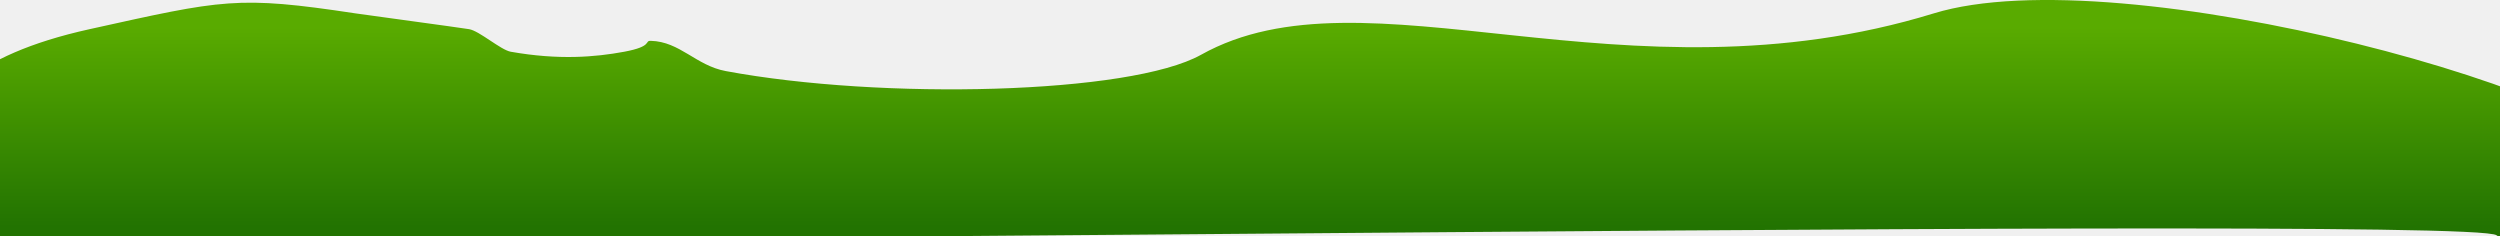
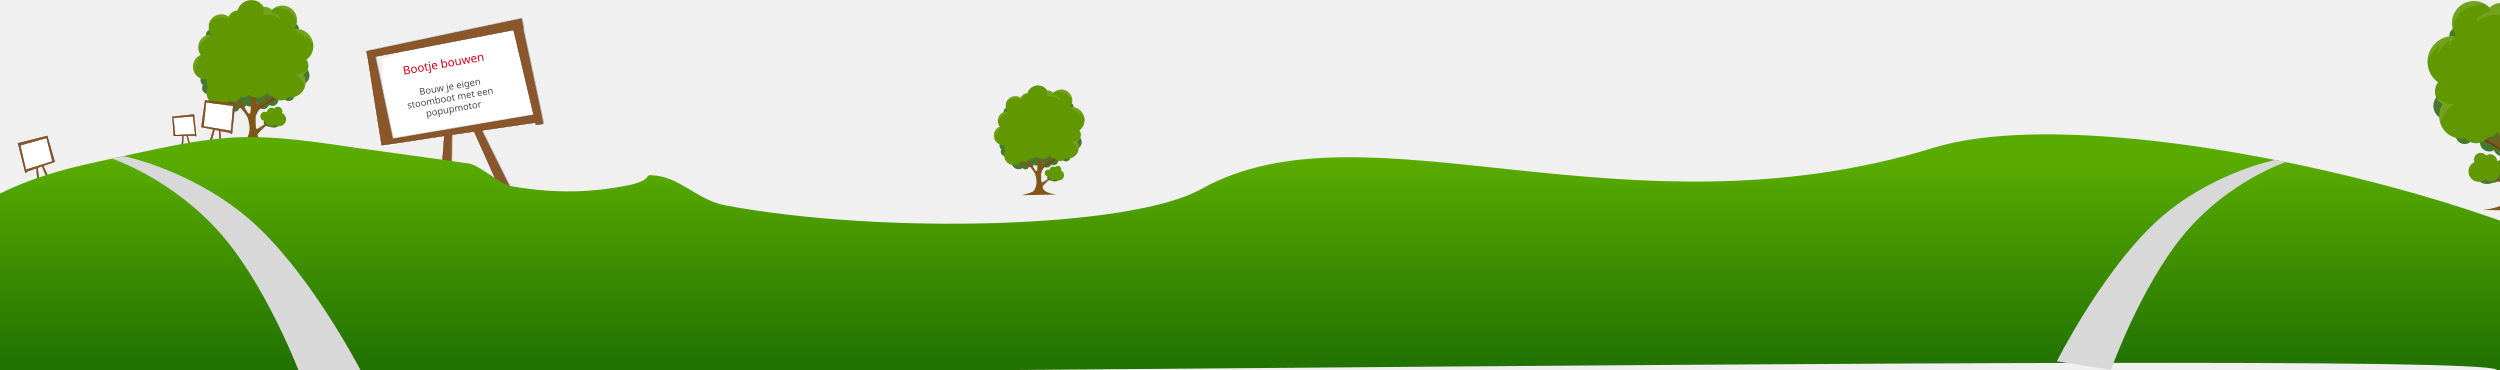
- <svg xmlns="http://www.w3.org/2000/svg" width="8000px" height="753px" viewBox="0 0 8000 753" version="1.1">
+ <svg xmlns="http://www.w3.org/2000/svg" xmlns:xlink="http://www.w3.org/1999/xlink" width="8000px" height="1183px" viewBox="0 0 8000 1183" version="1.1">
  <defs>
-     <linearGradient x1="61.287%" y1="11.258%" x2="61.287%" y2="91.715%" id="linearGradient-1">
+     <path d="M54.456,72.908 L52.577,72.953 L52.577,41.529 L559.585,40.897 L559.585,59.61 L574.576,345.059 L535.683,348.097 L372.152,357.339 L454.686,639.542 L416.172,649.225 L347.774,358.954 L275.826,363.696 L207.252,684.128 L168.738,687.027 L251.633,365.284 L78.128,376.556 L77.963,383.85 L54.456,385.686 L54.456,378.079 L54.109,351.872 L54.456,72.908 Z M85.03,72.184 L78.708,350.967 L535.683,332.207 L535.683,63.403 L85.03,72.184 Z" id="path-1" />
+     <filter x="-0.6%" y="-0.3%" width="100.8%" height="100.5%" filterUnits="objectBoundingBox" id="filter-2">
+       <feOffset dx="-2" dy="-1" in="SourceAlpha" result="shadowOffsetOuter1" />
+       <feComposite in="shadowOffsetOuter1" in2="SourceAlpha" operator="out" result="shadowOffsetOuter1" />
+       <feColorMatrix values="0 0 0 0 0   0 0 0 0 0   0 0 0 0 0  0 0 0 0.5 0" type="matrix" in="shadowOffsetOuter1" />
+     </filter>
+     <path d="M15.638,17.453 L15.276,17.466 L15.276,8.501 L113.067,8.321 L113.067,13.659 L115.958,95.087 L108.457,95.954 L76.915,98.59 L92.834,179.092 L85.405,181.854 L72.213,99.051 L58.336,100.404 L45.109,191.811 L37.681,192.638 L53.669,100.857 L20.204,104.072 L20.172,106.153 L15.638,106.676 L15.638,104.506 L15.571,97.031 L15.638,17.453 Z M21.535,17.246 L20.316,96.773 L108.457,91.421 L108.457,14.741 L21.535,17.246 Z" id="path-3" />
+     <path d="M15.638,17.453 L15.276,17.466 L15.276,8.501 L113.067,8.321 L113.067,13.659 L115.958,95.087 L108.457,95.954 L76.915,98.59 L92.834,179.092 L85.405,181.854 L72.213,99.051 L58.336,100.404 L45.109,191.811 L37.681,192.638 L53.669,100.857 L20.204,104.072 L20.172,106.153 L15.638,106.676 L15.638,104.506 L15.571,97.031 L15.638,17.453 Z M21.535,17.246 L20.316,96.773 L108.457,91.421 L108.457,14.741 L21.535,17.246 Z" id="path-4" />
+     <path d="M11.225,12.597 L10.965,12.606 L10.965,6.182 L81.158,6.053 L81.158,9.878 L83.234,68.229 L77.849,68.85 L55.209,70.74 L66.635,128.427 L61.303,130.407 L51.834,71.07 L41.873,72.039 L32.379,137.542 L27.047,138.134 L38.523,72.364 L14.502,74.668 L14.479,76.159 L11.225,76.534 L11.225,74.979 L11.177,69.622 L11.225,12.597 Z M15.458,12.449 L14.583,69.437 L77.849,65.602 L77.849,10.653 L15.458,12.449 Z" id="path-5" />
+     <linearGradient x1="61.287%" y1="11.258%" x2="61.287%" y2="91.715%" id="linearGradient-6">
      <stop stop-color="#59AB00" offset="0%" />
      <stop stop-color="#227301" offset="100%" />
    </linearGradient>
  </defs>
  <g id="Welcome" stroke="none" stroke-width="1" fill="none" fill-rule="evenodd">
-     <g id="Artboard" transform="translate(0, -1167)" fill="url(#linearGradient-1)">
-       <path d="M286.623,1260.35 C714.827,1165.69 759.08,1152.551 1137.422,1209.787 C1171.548,1214.95 1467.768,1254.8 1501.242,1260.35 C1534.098,1265.797 1602.288,1326.899 1634.477,1332.586 C1787.772,1359.67 1904.203,1349.858 1997.344,1332.586 C2090.484,1315.314 2060.936,1297.085 2082.602,1297.664 C2176.305,1300.169 2226.893,1376.622 2322.3,1394.412 C2822.413,1487.667 3616.958,1468.887 3843.414,1342.233 C4369.25,1048.141 5195.578,1514.469 6188.122,1209.787 C6783.31,1027.082 8421.934,1471.565 8519.981,1745.952 C8618.027,2020.338 8041.494,1965.468 7989.203,1920 C7906.589,1848.164 -172.078,1981.133 -173.401,1920 C-174.724,1858.867 -480.981,1430.037 286.623,1260.35 Z" id="Path-Copy-8" />
+     <g id="Artboard" transform="translate(0, -737)">
+       <g id="Group-15" transform="translate(-235, 685)">
+         <g id="boom-copy" transform="translate(3415, 325)">
+           <path d="M171.062,294.866 C171.062,288.788 177.98,283.82 186.483,283.82 C189.705,283.82 192.715,284.56 195.197,285.775 C203.647,285.828 210.46,290.744 210.46,296.822 C210.46,302.9 203.542,307.868 195.039,307.868 C191.817,307.868 188.807,307.128 186.325,305.912 C177.927,305.807 171.062,300.944 171.062,294.866 Z" id="Shape" fill="#477831" fill-rule="nonzero" />
+           <path d="M180.568,299.517 C180.568,299.517 160.288,317.434 158.228,321.134 C155.904,325.309 156.221,328.639 156.221,328.639 L155.165,318.597 L179.67,298.249 L180.568,299.517 Z" id="Shape" fill="#624213" fill-rule="nonzero" />
+           <g id="Group" transform="translate(17.95644, 56.02402)" fill-rule="nonzero" fill="#477831">
+             <path d="M213.048,157.819 C221.234,157.819 227.888,164.478 227.888,172.67 C227.888,180.862 221.234,187.522 213.048,187.522 C204.862,187.522 198.207,180.862 198.207,172.67 C198.207,164.425 204.862,157.819 213.048,157.819 Z" id="Shape" />
+             <path d="M0.475,137.365 C0.475,129.172 7.13,122.513 15.316,122.513 C23.502,122.513 30.156,129.172 30.156,137.365 C30.156,139.954 29.523,142.333 28.361,144.447 C31.899,147.142 34.17,151.423 34.17,156.18 C34.17,164.372 27.516,171.032 19.33,171.032 C11.144,171.032 4.489,164.372 4.489,156.18 C4.489,153.59 5.123,151.212 6.285,149.098 C2.746,146.402 0.475,142.174 0.475,137.365 Z" id="Shape" />
+             <path d="M61.844,166.804 C73.199,166.804 82.6,175.102 84.342,185.936 C86.085,179.647 91.789,175.049 98.602,175.049 C101.665,175.049 104.517,176 106.841,177.586 C109.534,173.674 114.023,171.085 119.146,171.085 C120.889,171.085 122.579,171.402 124.164,171.983 C132.93,168.918 160.816,156.603 162.823,157.819 C164.882,152.058 167.206,169.816 173.649,169.816 C181.835,169.816 188.49,176.476 188.49,184.668 C188.49,192.86 181.835,199.52 173.649,199.52 C170.797,199.52 168.21,198.727 165.939,197.353 C163.879,203.114 158.439,207.236 151.943,207.236 C143.757,207.236 137.103,200.577 137.103,192.384 C137.103,190.482 135.835,188.368 133.934,186.306 C133.775,194.34 127.174,200.841 119.093,200.841 C116.03,200.841 113.178,199.889 110.802,198.304 C108.108,202.215 103.619,204.805 98.549,204.805 C97.229,204.805 96.014,204.646 94.799,204.329 C93.585,209.35 89.096,213.103 83.709,213.103 C80.012,213.103 76.685,211.306 74.625,208.557 C70.981,211.041 66.544,212.521 61.738,212.521 C49.116,212.521 38.923,202.268 38.923,189.689 C38.976,177.004 49.222,166.804 61.844,166.804 Z" id="Shape" />
+             <ellipse id="Oval" cx="240.722" cy="125.948" rx="22.815" ry="22.832" />
+             <ellipse id="Oval" cx="225.089" cy="12.843" rx="12.622" ry="12.632" />
+             <path d="M13.731,27.801 C13.731,20.824 19.382,15.169 26.354,15.169 C33.325,15.169 38.976,20.824 38.976,27.801 C38.976,34.777 33.325,40.432 26.354,40.432 C19.382,40.432 13.731,34.777 13.731,27.801 Z" id="Shape" />
+           </g>
+           <path d="M150.517,287.361 C151.89,278.957 154.161,269.444 163.456,260.935 C169.847,255.068 199.95,237.996 199.95,237.996 L196.359,233.662 L152.419,260.67 C152.419,260.617 152.154,266.537 150.517,287.361 Z" id="Shape" fill="#624213" fill-rule="nonzero" />
+           <path d="M201.852,349.569 L88.409,351.63 C88.409,351.63 101.718,348.776 113.39,344.653 C126.699,339.95 129.234,339.738 134.145,325.468 C140.06,308.502 134.726,293.492 132.983,285.934 C131.293,278.376 116.558,261.516 116.558,261.516 L81.913,248.408 L86.613,244.709 C86.613,244.709 110.168,253.852 112.703,253.112 C115.291,252.425 106.735,241.696 106.735,241.696 L112.175,237.415 C112.175,237.415 131.505,270.501 132.297,271.399 C133.089,272.298 135.149,275.099 138.001,273.672 C140.852,272.245 140.113,227.849 140.113,227.849 L154.954,230.967 C154.954,230.967 153.686,250.1 155.218,251.262 C156.802,252.425 174.917,242.859 176.026,240.956 C177.188,239.106 174.336,226.105 174.336,226.105 L178.033,224.836 C178.033,224.836 179.036,236.834 180.621,237.996 C182.205,239.159 193.771,231.548 193.771,231.548 L196.887,236.675 C196.887,236.675 172.646,250.523 163.351,258.239 C154.056,265.956 151.468,274.676 151.521,282.816 C151.574,290.955 151.257,310.511 153.792,311.092 C156.379,311.673 176.607,297.244 176.607,297.244 L178.614,299.411 C178.614,299.411 158.492,316.113 156.908,318.703 C155.323,321.292 154.056,333.819 169.319,341.112 C184.634,348.353 201.852,349.569 201.852,349.569 Z" id="Shape" fill="#815719" fill-rule="nonzero" />
+           <path d="M173.861,269.655 C175.709,269.655 177.399,270.131 178.931,270.924 C178.931,270.924 178.931,270.924 178.931,270.871 C178.931,264.846 183.842,259.93 189.863,259.93 C192.292,259.93 194.563,260.723 196.359,262.097 C198.366,259.402 201.535,257.658 205.126,257.658 C211.147,257.658 216.058,262.573 216.058,268.598 C216.058,269.972 215.794,271.294 215.319,272.509 C220.97,275.205 224.878,280.913 224.878,287.625 C224.878,296.874 217.379,304.327 208.189,304.327 C204.07,304.327 200.32,302.847 197.415,300.363 C195.039,302.371 191.975,303.534 188.648,303.534 C181.624,303.534 175.868,298.249 175.075,291.483 C174.706,291.536 174.283,291.536 173.913,291.536 C167.893,291.536 162.981,286.621 162.981,280.596 C162.928,274.518 167.84,269.655 173.861,269.655 Z" id="Shape" fill="#619700" fill-rule="nonzero" />
+           <path d="M198.472,18.129 C195.672,19.767 193.085,21.775 190.814,24.101 C190.761,23.995 190.655,23.942 190.602,23.837 L190.602,17.6 C190.55,17.653 193.56,17.653 198.472,18.129 Z" id="Shape" />
+           <path d="M43.571,83.032 C42.567,83.032 41.511,83.085 40.508,83.19 C39.24,79.068 38.659,74.681 38.448,70.717 C39.24,75.262 41.036,79.438 43.571,83.032 Z" id="Shape" />
+           <path d="M38.765,58.561 C38.712,59.037 38.131,64.269 38.501,70.77 C38.184,69.026 38.025,67.176 38.025,65.326 C37.973,63.001 38.237,60.728 38.765,58.561 Z" id="Shape" fill="#FCFCFC" fill-rule="nonzero" />
+           <path d="M17.904,132.661 C18.273,132.502 18.643,132.291 19.013,132.132 C16.055,128.115 14.048,123.411 13.362,118.232 C13.15,116.805 13.045,115.325 13.045,113.845 C13.045,97.936 25.086,84.829 40.56,83.19 C41.564,83.085 42.567,83.032 43.624,83.032 C41.089,79.438 39.293,75.262 38.501,70.77 C38.131,64.269 38.712,59.037 38.765,58.561 C39.293,56.288 40.032,54.121 40.983,52.113 C45.947,41.701 56.51,34.513 68.815,34.513 C75.311,34.513 81.385,36.521 86.349,40.01 C89.782,31.553 98.021,25.528 107.686,25.369 C112.069,10.835 125.537,0.264 141.486,0.264 C149.144,0.264 156.221,2.695 161.978,6.818 C165.727,9.514 168.896,12.843 171.378,16.754 C172.118,16.702 172.91,16.649 173.649,16.649 C180.304,16.649 186.272,19.45 190.55,23.889 C190.602,23.995 190.708,24.048 190.761,24.154 C193.032,21.828 195.62,19.82 198.419,18.181 C203.647,15.169 209.668,13.425 216.111,13.425 C235.652,13.425 251.443,29.28 251.443,48.783 C251.443,51.373 251.179,53.857 250.651,56.288 C250.017,59.195 249.066,61.944 247.746,64.533 C246.901,66.225 245.95,67.863 244.841,69.396 C244.683,69.66 244.472,69.871 244.313,70.136 C244.63,70.083 245,70.083 245.317,70.03 C246.743,69.871 248.169,69.766 249.647,69.766 C271.142,69.766 288.835,86.309 290.683,107.344 C290.789,108.56 290.842,109.775 290.842,110.991 C290.842,124.68 284.187,136.783 273.941,144.288 C277.057,148.252 278.906,153.273 278.906,158.664 C278.906,162.681 277.902,166.486 276.107,169.763 C273.889,173.833 270.509,177.216 266.389,179.383 C269.98,184.985 272.04,191.644 272.04,198.78 C272.04,202.691 271.406,206.496 270.244,210.037 C265.544,224.413 252.024,234.772 236.127,234.772 C234.015,234.772 232.008,234.561 230.001,234.244 C225.723,239.106 219.438,242.225 212.414,242.225 C204.387,242.225 197.31,238.208 193.085,232.024 C192.662,232.077 192.292,232.077 191.87,232.077 C186.272,232.077 181.466,228.589 179.512,223.673 C173.861,231.02 165.041,235.777 155.059,235.777 C147.032,235.777 139.743,232.711 134.251,227.69 C132.033,231.918 127.596,234.825 122.526,234.825 C119.674,234.825 117.034,233.927 114.868,232.341 C113.548,239.582 107.211,245.079 99.605,245.079 C95.856,245.079 92.37,243.757 89.677,241.538 C84.131,249.783 74.73,255.226 64.062,255.226 C47.056,255.226 33.272,241.432 33.272,224.413 C33.272,219.181 34.593,214.265 36.864,209.932 C34.54,205.598 33.272,200.682 33.272,195.45 C33.272,194.129 33.378,192.754 33.536,191.486 C32.691,191.539 31.846,191.592 31.001,191.592 C19.488,191.592 9.454,185.249 4.172,175.894 C1.637,171.402 0.211,166.275 0.211,160.778 C0.158,148.199 7.447,137.576 17.904,132.661 Z" id="Shape" fill="#619700" fill-rule="nonzero" />
+           <g id="Group" opacity="0.6" transform="translate(0, 6.342342)" fill-rule="nonzero" fill="#F6F8F7">
+             <path d="M290.683,100.896 C285.877,94.237 273.36,77.535 268.66,77.482 C272.885,80.125 275.315,91.753 274.892,94.607 C268.238,78.909 255.14,70.136 255.14,70.136 C255.14,70.136 258.52,77.641 255.14,78.328 C253.344,71.457 247.165,65.22 245.37,63.582 C246.795,63.423 248.221,63.318 249.7,63.318 C271.195,63.318 288.835,79.861 290.683,100.896 Z" id="Shape" opacity="0.2" />
+             <path d="M216.164,7.029 C235.705,7.029 251.496,22.885 251.496,42.388 C251.496,44.978 251.232,47.462 250.704,49.893 C249.542,45.401 243.204,23.625 226.093,17.759 C215.266,14.059 205.126,12.473 198.472,11.839 C203.647,8.774 209.721,7.029 216.164,7.029 Z" id="Shape" opacity="0.2" />
+             <path d="M171.326,10.412 C172.065,10.359 172.857,10.306 173.597,10.306 C180.251,10.306 186.219,13.108 190.497,17.547 L190.497,23.52 C190.497,23.52 214.474,30.813 211.041,40.855 C192.187,25.422 169.794,28.963 169.794,28.963 C169.794,28.963 174.811,15.116 161.872,0.476 C165.675,3.171 168.896,6.501 171.326,10.412 Z" id="Shape" opacity="0.2" />
+             <path d="M12.992,107.556 C12.992,91.647 25.033,78.539 40.508,76.901 C41.194,79.068 42.039,81.182 43.148,83.138 C29.892,83.56 18.854,98.729 13.309,111.942 C13.15,110.515 12.992,109.035 12.992,107.556 Z" id="Shape" opacity="0.2" />
+             <path d="M68.815,28.171 C75.311,28.171 81.385,30.179 86.349,33.667 C89.782,25.211 98.021,19.186 107.686,19.027 C107.686,19.027 90.574,26.902 88.092,40.274 C76.104,30.655 53.5,37.895 40.983,45.771 C45.947,35.359 56.51,28.171 68.815,28.171 Z" id="Shape" opacity="0.2" />
+             <path d="M17.904,126.318 C18.537,126.847 19.752,127.957 20.65,129.754 C6.866,142.703 4.383,159.933 4.119,169.341 C1.584,164.848 0.158,159.721 0.158,154.225 C0.158,141.857 7.447,131.234 17.904,126.318 Z" id="Shape" opacity="0.2" />
+             <path d="M276.107,163.315 C273.889,167.385 270.509,170.768 266.389,172.935 C269.98,178.537 272.04,185.196 272.04,192.332 C272.04,196.243 271.406,200.048 270.244,203.589 C267.445,194.71 261.319,181.18 248.38,173.463 C256.777,174.044 269.822,167.068 276.107,163.315 Z" id="Shape" opacity="0.2" />
+           </g>
+         </g>
+         <g id="Group-9-Copy" transform="translate(1715.382, 481.5169) rotate(-10) translate(-1715.382, -481.5169) translate(1332.882, 60.0169)">
+           <g id="Group-4-Copy" transform="translate(382.3291, 421.226) rotate(-12) translate(-382.3291, -421.226) translate(68.82913, 57.22604)">
+             <polygon id="Rectangle-5-Copy" fill="#FFFFFF" transform="translate(340.6063, 217.7744) scale(-1, 1) translate(-340.6063, -217.7744) " points="65.592 91.997 514.827 43.507 615.621 307.922 136.676 392.042" />
+             <g id="Combined-Shape-Copy" transform="translate(313.5766, 363.9623) scale(-1, 1) rotate(-10) translate(-313.5766, -363.9623) ">
+               <use fill="black" fill-opacity="1" filter="url(#filter-2)" xlink:href="#path-1" />
+               <use fill="#8B572A" fill-rule="evenodd" xlink:href="#path-1" />
+               <path stroke="#5E330E" stroke-width="1" d="M53.077,72.441 L53.077,42.028 L559.085,41.398 L559.085,59.61 L574.051,344.598 L535.644,347.598 L372.124,356.84 L371.496,356.876 L371.672,357.48 L454.06,639.184 L416.542,648.616 L348.261,358.839 L348.164,358.427 L347.741,358.455 L275.794,363.197 L275.417,363.222 L275.338,363.592 L206.842,683.657 L169.396,686.476 L252.117,365.408 L252.289,364.74 L251.6,364.785 L78.096,376.057 L77.639,376.087 L77.629,376.544 L77.474,383.386 L54.956,385.145 L54.956,378.079 L54.609,351.866 L54.956,72.909 L54.957,72.396 L54.444,72.408 L53.077,72.441 Z M84.53,72.173 L78.208,350.956 L78.196,351.489 L78.728,351.467 L535.704,332.707 L536.183,332.687 L536.183,332.207 L536.183,63.403 L536.183,62.893 L535.674,62.903 L85.021,71.685 L84.541,71.694 L84.53,72.173 Z" />
+             </g>
+           </g>
+           <text id="Bootje-bouwen" font-family="Galindo-Regular, Galindo" font-size="37" font-weight="normal" line-spacing="37" fill="#D0011B">
+             <tspan x="229.779" y="201.462">Bootje bouwen</tspan>
+           </text>
+           <text id="Bouw-je-eigen-stoomb" font-family="Galindo-Regular, Galindo" font-size="30" font-weight="normal" line-spacing="36" fill="#4A4A4A">
+             <tspan x="269.497" y="274.65">Bouw je eigen </tspan>
+             <tspan x="223.984" y="310.65">stoomboot met een </tspan>
+             <tspan x="278.652" y="346.65">popupmotor</tspan>
+           </text>
+         </g>
+         <g id="boom" transform="translate(852, 52)">
+           <path d="M226.906,391.2 C226.906,383.136 236.083,376.545 247.362,376.545 C251.636,376.545 255.629,377.527 258.921,379.139 C270.13,379.21 279.167,385.731 279.167,393.795 C279.167,401.858 269.99,408.45 258.711,408.45 C254.438,408.45 250.445,407.468 247.152,405.855 C236.013,405.715 226.906,399.264 226.906,391.2 Z" id="Shape" fill="#477831" fill-rule="nonzero" />
+           <path d="M239.516,397.371 C239.516,397.371 212.615,421.141 209.883,426.05 C206.801,431.589 207.221,436.007 207.221,436.007 L205.82,422.684 L238.325,395.688 L239.516,397.371 Z" id="Shape" fill="#624213" fill-rule="nonzero" />
+           <g id="Group" transform="translate(23.81851, 74.32733)" fill-rule="nonzero" fill="#477831">
+             <path d="M282.6,209.379 C293.458,209.379 302.285,218.214 302.285,229.082 C302.285,239.951 293.458,248.786 282.6,248.786 C271.741,248.786 262.914,239.951 262.914,229.082 C262.914,218.144 271.741,209.379 282.6,209.379 Z" id="Shape" />
+             <path d="M0.63,182.242 C0.63,171.374 9.457,162.538 20.316,162.538 C31.174,162.538 40.001,171.374 40.001,182.242 C40.001,185.678 39.16,188.833 37.619,191.638 C42.313,195.214 45.325,200.894 45.325,207.205 C45.325,218.074 36.498,226.909 25.64,226.909 C14.781,226.909 5.955,218.074 5.955,207.205 C5.955,203.769 6.795,200.614 8.336,197.809 C3.643,194.233 0.63,188.623 0.63,182.242 Z" id="Shape" />
+             <path d="M82.034,221.299 C97.095,221.299 109.565,232.308 111.877,246.683 C114.189,238.338 121.755,232.238 130.792,232.238 C134.855,232.238 138.638,233.5 141.72,235.604 C145.293,230.415 151.248,226.979 158.043,226.979 C160.355,226.979 162.596,227.4 164.698,228.171 C176.327,224.104 213.316,207.766 215.978,209.379 C218.71,201.736 221.792,225.296 230.339,225.296 C241.197,225.296 250.024,234.131 250.024,245 C250.024,255.868 241.197,264.703 230.339,264.703 C226.556,264.703 223.123,263.652 220.111,261.829 C217.379,269.472 210.163,274.941 201.547,274.941 C190.688,274.941 181.861,266.106 181.861,255.237 C181.861,252.713 180.18,249.908 177.658,247.173 C177.448,257.832 168.691,266.456 157.973,266.456 C153.91,266.456 150.127,265.194 146.974,263.091 C143.401,268.28 137.447,271.715 130.722,271.715 C128.97,271.715 127.359,271.505 125.748,271.084 C124.136,277.746 118.182,282.724 111.036,282.724 C106.132,282.724 101.719,280.34 98.987,276.694 C94.153,279.99 88.269,281.953 81.894,281.953 C65.151,281.953 51.63,268.35 51.63,251.661 C51.7,234.832 65.291,221.299 82.034,221.299 Z" id="Shape" />
+             <ellipse id="Oval" cx="319.308" cy="167.096" rx="30.264" ry="30.292" />
+             <ellipse id="Oval" cx="298.572" cy="17.039" rx="16.743" ry="16.759" />
+             <path d="M18.214,36.883 C18.214,27.627 25.71,20.124 34.957,20.124 C44.204,20.124 51.7,27.627 51.7,36.883 C51.7,46.139 44.204,53.642 34.957,53.642 C25.71,53.642 18.214,46.139 18.214,36.883 Z" id="Shape" />
+           </g>
+           <path d="M199.655,381.243 C201.477,370.094 204.489,357.472 216.819,346.183 C225.295,338.4 265.226,315.751 265.226,315.751 L260.462,310.001 L202.177,345.832 C202.177,345.762 201.827,353.616 199.655,381.243 Z" id="Shape" fill="#624213" fill-rule="nonzero" />
+           <path d="M267.748,463.774 L117.271,466.509 C117.271,466.509 134.925,462.723 150.407,457.253 C168.061,451.013 171.423,450.732 177.938,431.8 C185.784,409.291 178.709,389.377 176.397,379.35 C174.155,369.323 154.61,346.954 154.61,346.954 L108.654,329.565 L114.889,324.656 C114.889,324.656 146.134,336.787 149.496,335.805 C152.929,334.894 141.58,320.659 141.58,320.659 L148.796,314.98 C148.796,314.98 174.436,358.875 175.486,360.067 C176.537,361.259 179.269,364.975 183.052,363.082 C186.835,361.189 185.854,302.288 185.854,302.288 L205.54,306.425 C205.54,306.425 203.858,331.808 205.89,333.351 C207.992,334.894 232.02,322.202 233.491,319.678 C235.033,317.223 231.25,299.974 231.25,299.974 L236.154,298.291 C236.154,298.291 237.485,314.208 239.586,315.751 C241.688,317.294 257.03,307.196 257.03,307.196 L261.163,313.998 C261.163,313.998 229.008,332.369 216.678,342.607 C204.349,352.844 200.916,364.414 200.986,375.213 C201.056,386.011 200.636,411.956 203.999,412.727 C207.431,413.498 234.262,394.356 234.262,394.356 L236.924,397.23 C236.924,397.23 210.233,419.388 208.132,422.824 C206.03,426.26 204.349,442.879 224.595,452.555 C244.91,462.162 267.748,463.774 267.748,463.774 Z" id="Shape" fill="#815719" fill-rule="nonzero" />
+           <path d="M230.619,357.753 C233.071,357.753 235.313,358.384 237.344,359.436 C237.344,359.436 237.344,359.436 237.344,359.366 C237.344,351.372 243.86,344.851 251.846,344.851 C255.068,344.851 258.081,345.903 260.462,347.726 C263.125,344.15 267.328,341.836 272.091,341.836 C280.078,341.836 286.593,348.357 286.593,356.35 C286.593,358.174 286.242,359.927 285.612,361.539 C293.108,365.115 298.292,372.688 298.292,381.594 C298.292,393.865 288.344,403.752 276.155,403.752 C270.69,403.752 265.717,401.788 261.864,398.493 C258.711,401.157 254.648,402.7 250.234,402.7 C240.917,402.7 233.281,395.688 232.23,386.712 C231.74,386.783 231.18,386.783 230.689,386.783 C222.703,386.783 216.188,380.261 216.188,372.268 C216.118,364.204 222.633,357.753 230.619,357.753 Z" id="Shape" fill="#619700" fill-rule="nonzero" />
+           <path d="M263.265,24.051 C259.552,26.225 256.119,28.889 253.107,31.975 C253.037,31.835 252.897,31.764 252.826,31.624 L252.826,23.35 C252.756,23.42 256.75,23.42 263.265,24.051 Z" id="Shape" />
+           <path d="M57.795,110.159 C56.464,110.159 55.063,110.229 53.732,110.369 C52.05,104.9 51.28,99.08 51,93.821 C52.05,99.851 54.432,105.391 57.795,110.159 Z" id="Shape" />
+           <path d="M51.42,77.693 C51.35,78.324 50.579,85.266 51.07,93.891 C50.649,91.577 50.439,89.123 50.439,86.668 C50.369,83.583 50.719,80.568 51.42,77.693 Z" id="Shape" fill="#FCFCFC" fill-rule="nonzero" />
+           <path d="M23.748,176.002 C24.239,175.791 24.729,175.511 25.22,175.3 C21.297,169.971 18.634,163.73 17.724,156.859 C17.444,154.965 17.303,153.002 17.303,151.039 C17.303,129.933 33.276,112.543 53.802,110.369 C55.133,110.229 56.464,110.159 57.865,110.159 C54.502,105.391 52.121,99.851 51.07,93.891 C50.579,85.266 51.35,78.324 51.42,77.693 C52.121,74.678 53.101,71.803 54.362,69.138 C60.947,55.325 74.958,45.788 91.281,45.788 C99.898,45.788 107.954,48.453 114.539,53.081 C119.093,41.862 130.021,33.868 142.841,33.658 C148.656,14.375 166.519,0.351 187.676,0.351 C197.834,0.351 207.221,3.576 214.857,9.045 C219.831,12.622 224.034,17.039 227.327,22.228 C228.307,22.158 229.358,22.088 230.339,22.088 C239.166,22.088 247.082,25.804 252.756,31.694 C252.826,31.835 252.967,31.905 253.037,32.045 C256.049,28.96 259.482,26.295 263.195,24.121 C270.13,20.124 278.116,17.811 286.663,17.811 C312.583,17.811 333.529,38.847 333.529,64.721 C333.529,68.157 333.179,71.452 332.478,74.678 C331.638,78.535 330.377,82.181 328.625,85.617 C327.505,87.861 326.244,90.034 324.772,92.068 C324.562,92.418 324.282,92.699 324.072,93.049 C324.492,92.979 324.983,92.979 325.403,92.909 C327.294,92.699 329.186,92.559 331.147,92.559 C359.66,92.559 383.128,114.506 385.58,142.414 C385.72,144.027 385.79,145.639 385.79,147.252 C385.79,165.413 376.963,181.471 363.372,191.428 C367.506,196.687 369.958,203.348 369.958,210.501 C369.958,215.83 368.626,220.878 366.245,225.226 C363.302,230.625 358.819,235.113 353.355,237.988 C358.118,245.42 360.85,254.256 360.85,263.722 C360.85,268.911 360.01,273.959 358.469,278.657 C352.234,297.73 334.3,311.474 313.213,311.474 C310.411,311.474 307.749,311.193 305.087,310.772 C299.413,317.223 291.076,321.361 281.759,321.361 C271.111,321.361 261.723,316.031 256.119,307.827 C255.559,307.897 255.068,307.897 254.508,307.897 C247.082,307.897 240.707,303.27 238.115,296.748 C230.619,306.495 218.92,312.806 205.68,312.806 C195.032,312.806 185.364,308.739 178.078,302.077 C175.136,307.687 169.252,311.544 162.526,311.544 C158.743,311.544 155.241,310.352 152.368,308.248 C150.617,317.855 142.211,325.147 132.123,325.147 C127.149,325.147 122.525,323.394 118.952,320.449 C111.597,331.388 99.127,338.61 84.976,338.61 C62.419,338.61 44.134,320.309 44.134,297.73 C44.134,290.788 45.886,284.267 48.898,278.517 C45.816,272.767 44.134,266.246 44.134,259.304 C44.134,257.551 44.274,255.728 44.485,254.045 C43.364,254.115 42.243,254.185 41.122,254.185 C25.85,254.185 12.54,245.771 5.534,233.36 C2.172,227.4 0.28,220.598 0.28,213.305 C0.21,196.617 9.878,182.523 23.748,176.002 Z" id="Shape" fill="#619700" fill-rule="nonzero" />
+           <g id="Group" opacity="0.6" transform="translate(0, 8.414414)" fill-rule="nonzero" fill="#F6F8F7">
+             <path d="M385.58,133.859 C379.205,125.024 362.602,102.866 356.367,102.796 C361.971,106.302 365.194,121.729 364.633,125.515 C355.807,104.689 338.433,93.049 338.433,93.049 C338.433,93.049 342.917,103.006 338.433,103.918 C336.051,94.802 327.855,86.528 325.473,84.355 C327.364,84.144 329.256,84.004 331.217,84.004 C359.73,84.004 383.128,105.952 385.58,133.859 Z" id="Shape" opacity="0.2" />
+             <path d="M286.733,9.326 C312.653,9.326 333.599,30.362 333.599,56.236 C333.599,59.672 333.249,62.968 332.548,66.193 C331.007,60.233 322.601,31.344 299.903,23.56 C285.542,18.652 272.091,16.548 263.265,15.707 C270.13,11.64 278.186,9.326 286.733,9.326 Z" id="Shape" opacity="0.2" />
+             <path d="M227.257,13.814 C228.237,13.744 229.288,13.673 230.269,13.673 C239.096,13.673 247.012,17.39 252.686,23.28 L252.686,31.203 C252.686,31.203 284.491,40.88 279.938,54.203 C254.928,33.728 225.225,38.426 225.225,38.426 C225.225,38.426 231.88,20.054 214.717,0.631 C219.761,4.207 224.034,8.625 227.257,13.814 Z" id="Shape" opacity="0.2" />
+             <path d="M17.233,142.694 C17.233,121.588 33.206,104.198 53.732,102.025 C54.642,104.9 55.763,107.705 57.234,110.299 C39.651,110.86 25.009,130.984 17.654,148.514 C17.444,146.621 17.233,144.658 17.233,142.694 Z" id="Shape" opacity="0.2" />
+             <path d="M91.281,37.374 C99.898,37.374 107.954,40.039 114.539,44.667 C119.093,33.447 130.021,25.454 142.841,25.243 C142.841,25.243 120.143,35.691 116.851,53.432 C100.948,40.67 70.965,50.276 54.362,60.724 C60.947,46.91 74.958,37.374 91.281,37.374 Z" id="Shape" opacity="0.2" />
+             <path d="M23.748,167.587 C24.589,168.288 26.2,169.761 27.391,172.145 C9.107,189.324 5.815,212.183 5.464,224.665 C2.102,218.705 0.21,211.903 0.21,204.611 C0.21,188.202 9.878,174.108 23.748,167.587 Z" id="Shape" opacity="0.2" />
+             <path d="M366.245,216.671 C363.302,222.07 358.819,226.558 353.355,229.433 C358.118,236.866 360.85,245.701 360.85,255.167 C360.85,260.356 360.01,265.405 358.469,270.103 C354.756,258.323 346.629,240.372 329.466,230.134 C340.605,230.906 357.908,221.65 366.245,216.671 Z" id="Shape" opacity="0.2" />
+           </g>
+         </g>
+         <g id="Group-8" transform="translate(646.019, 528.3152) rotate(-4) translate(-646.019, -528.3152) translate(293.019, 388.8152)">
+           <g id="Group-13" transform="translate(0.936409, 78.14339)">
+             <polygon id="Rectangle-5" fill="#FFFFFF" points="5.659 22.898 92.307 9.066 111.748 84.493 19.37 108.49" />
+             <g id="Combined-Shape" transform="translate(65.617, 100.4796) rotate(-10) translate(-65.617, -100.4796) ">
+               <use fill="#8B572A" fill-rule="evenodd" xlink:href="#path-3" />
+               <path stroke="#5E330E" stroke-width="1" d="M15.776,16.948 L15.776,9 L112.567,8.822 L112.567,13.659 L115.442,94.643 L108.399,95.457 L76.873,98.092 L76.316,98.139 L76.424,98.687 L92.261,178.772 L85.803,181.173 L72.707,98.972 L72.633,98.508 L72.164,98.553 L58.287,99.906 L57.897,99.944 L57.841,100.332 L44.67,191.357 L38.288,192.067 L54.162,100.942 L54.275,100.296 L53.622,100.359 L20.156,103.574 L19.711,103.617 L19.704,104.064 L19.679,105.706 L16.138,106.115 L16.138,104.506 L16.071,97.026 L16.138,17.453 L16.139,16.935 L15.776,16.948 Z M21.035,17.239 L19.816,96.765 L19.808,97.304 L20.346,97.272 L108.487,91.92 L108.957,91.892 L108.957,91.421 L108.957,14.741 L108.957,14.226 L108.442,14.241 L21.521,16.746 L21.043,16.76 L21.035,17.239 Z" />
+             </g>
+           </g>
+           <g id="Group-4" transform="translate(573.2214, 0)">
+             <polygon id="Rectangle-5-Copy" fill="#FFFFFF" transform="translate(70.83045, 58.77762) scale(-1, 1) translate(-70.83045, -58.77762) " points="17.786 22.898 104.434 9.066 123.875 84.493 31.497 108.49" />
+             <g id="Combined-Shape-Copy" transform="translate(65.617, 100.4796) scale(-1, 1) rotate(-10) translate(-65.617, -100.4796) ">
+               <use fill="#8B572A" fill-rule="evenodd" xlink:href="#path-4" />
+               <path stroke="#5E330E" stroke-width="1" d="M15.776,16.948 L15.776,9 L112.567,8.822 L112.567,13.659 L115.442,94.643 L108.399,95.457 L76.873,98.092 L76.316,98.139 L76.424,98.687 L92.261,178.772 L85.803,181.173 L72.707,98.972 L72.633,98.508 L72.164,98.553 L58.287,99.906 L57.897,99.944 L57.841,100.332 L44.67,191.357 L38.288,192.067 L54.162,100.942 L54.275,100.296 L53.622,100.359 L20.156,103.574 L19.711,103.617 L19.704,104.064 L19.679,105.706 L16.138,106.115 L16.138,104.506 L16.071,97.026 L16.138,17.453 L16.139,16.935 L15.776,16.948 Z M21.035,17.239 L19.816,96.765 L19.808,97.304 L20.346,97.272 L108.487,91.92 L108.957,91.892 L108.957,91.421 L108.957,14.741 L108.957,14.226 L108.442,14.241 L21.521,16.746 L21.043,16.76 L21.035,17.239 Z" />
+             </g>
+           </g>
+           <g id="Group-4-Copy" transform="translate(536.8646, 111.0372) rotate(-12) translate(-536.8646, -111.0372) translate(489.3646, 39.03719)">
+             <polygon id="Rectangle-5-Copy" fill="#FFFFFF" transform="translate(50.84149, 42.20996) scale(-1, 1) translate(-50.84149, -42.20996) " points="12.767 16.499 74.962 6.586 88.916 60.638 22.608 77.833" />
+             <g id="Combined-Shape-Copy" transform="translate(47.09932, 72.09355) scale(-1, 1) rotate(-10) translate(-47.09932, -72.09355) ">
+               <use fill="#8B572A" fill-rule="evenodd" xlink:href="#path-5" />
+               <path stroke="#5E330E" stroke-width="1" d="M11.465,12.088 L11.465,6.681 L80.658,6.554 L80.658,9.878 L82.718,67.785 L77.792,68.354 L55.167,70.241 L54.61,70.288 L54.718,70.837 L66.062,128.107 L61.701,129.726 L52.328,70.991 L52.253,70.527 L51.785,70.572 L41.824,71.542 L41.434,71.58 L41.378,71.967 L31.94,137.087 L27.654,137.564 L39.016,72.45 L39.129,71.803 L38.476,71.866 L14.455,74.17 L14.009,74.213 L14.002,74.66 L13.986,75.712 L11.725,75.973 L11.725,74.979 L11.677,69.618 L11.725,12.597 L11.725,12.079 L11.465,12.088 Z M14.958,12.441 L14.083,69.429 L14.074,69.969 L14.613,69.936 L77.879,66.101 L78.349,66.073 L78.349,65.602 L78.349,10.653 L78.349,10.139 L77.835,10.154 L15.443,11.949 L14.965,11.963 L14.958,12.441 Z" />
+             </g>
+           </g>
+         </g>
+         <g id="boom-copy-3" transform="translate(8292, 378.5) scale(-1, 1) translate(-8292, -378.5) translate(8003, 29)">
+           <path d="M339.821,586.058 C339.821,573.971 353.576,564.091 370.481,564.091 C376.886,564.091 382.871,565.562 387.806,567.98 C404.606,568.085 418.151,577.86 418.151,589.947 C418.151,602.035 404.396,611.915 387.491,611.915 C381.086,611.915 375.101,610.443 370.166,608.026 C353.471,607.815 339.821,598.146 339.821,586.058 Z" id="Shape" fill="#477831" fill-rule="nonzero" />
+           <path d="M358.721,595.308 C358.721,595.308 318.4,630.939 314.305,638.297 C309.685,646.6 310.315,653.222 310.315,653.222 L308.215,633.252 L356.936,592.785 L358.721,595.308 Z" id="Shape" fill="#624213" fill-rule="nonzero" />
+           <g id="Group" transform="translate(36.10209, 111.4146)" fill-rule="nonzero" fill="#477831">
+             <path d="M422.895,313.513 C439.17,313.513 452.4,326.756 452.4,343.048 C452.4,359.34 439.17,372.584 422.895,372.584 C406.62,372.584 393.389,359.34 393.389,343.048 C393.389,326.651 406.62,313.513 422.895,313.513 Z" id="Shape" />
+             <path d="M122.276,331.381 C144.852,331.381 163.542,347.883 167.007,369.43 C170.472,356.922 181.812,347.778 195.357,347.778 C201.447,347.778 207.117,349.67 211.737,352.823 C217.093,345.045 226.018,339.895 236.203,339.895 C239.668,339.895 243.028,340.526 246.178,341.682 C263.608,335.586 319.049,311.095 323.039,313.513 C327.134,302.056 331.754,337.372 344.564,337.372 C360.839,337.372 374.069,350.616 374.069,366.908 C374.069,383.199 360.839,396.443 344.564,396.443 C338.894,396.443 333.749,394.866 329.234,392.134 C325.139,403.59 314.324,411.789 301.408,411.789 C285.133,411.789 271.903,398.545 271.903,382.254 C271.903,378.47 269.383,374.265 265.603,370.166 C265.288,386.143 252.163,399.071 236.098,399.071 C230.008,399.071 224.338,397.179 219.613,394.026 C214.257,401.804 205.332,406.954 195.252,406.954 C192.627,406.954 190.212,406.639 187.797,406.008 C185.382,415.993 176.457,423.456 165.747,423.456 C158.397,423.456 151.782,419.882 147.687,414.417 C140.442,419.357 131.622,422.3 122.066,422.3 C96.971,422.3 76.706,401.909 76.706,376.893 C76.811,351.667 97.181,331.381 122.276,331.381 Z" id="Shape" />
+             <ellipse id="Oval" cx="477.915" cy="250.133" rx="45.36" ry="45.407" />
+             <ellipse id="Oval" cx="446.835" cy="25.201" rx="25.095" ry="25.121" />
+           </g>
+           <path d="M298.975,571.133 C301.705,554.421 306.22,535.501 324.7,518.579 C337.406,506.912 397.256,472.962 397.256,472.962 L390.116,464.343 L302.755,518.053 C302.755,517.948 302.23,529.72 298.975,571.133 Z" id="Shape" fill="#624213" fill-rule="nonzero" />
+           <path d="M401.036,694.845 L175.494,698.944 C175.494,698.944 201.954,693.268 225.159,685.07 C251.62,675.715 256.66,675.295 266.425,646.916 C278.185,613.176 267.58,583.325 264.115,568.295 C260.755,553.264 231.459,519.735 231.459,519.735 L162.579,493.668 L171.924,486.311 C171.924,486.311 218.754,504.494 223.794,503.023 C228.939,501.656 211.929,480.319 211.929,480.319 L222.744,471.806 C222.744,471.806 261.175,537.603 262.75,539.39 C264.325,541.177 268.42,546.748 274.09,543.91 C279.76,541.072 278.29,452.781 278.29,452.781 L307.795,458.982 C307.795,458.982 305.275,497.032 308.32,499.344 C311.47,501.656 347.486,482.632 349.691,478.848 C352.001,475.169 346.331,449.312 346.331,449.312 L353.681,446.79 C353.681,446.79 355.676,470.649 358.826,472.962 C361.976,475.274 384.971,460.139 384.971,460.139 L391.166,470.334 C391.166,470.334 342.971,497.872 324.49,513.218 C306.01,528.564 300.865,545.907 300.97,562.093 C301.075,578.28 300.445,617.17 305.485,618.326 C310.63,619.482 350.846,590.788 350.846,590.788 L354.836,595.097 C354.836,595.097 314.83,628.312 311.68,633.462 C308.53,638.612 306.01,663.523 336.356,678.028 C366.806,692.428 401.036,694.845 401.036,694.845 Z" id="Shape" fill="#815719" fill-rule="nonzero" />
+           <path d="M345.386,535.922 C349.061,535.922 352.421,536.868 355.466,538.444 C355.466,538.444 355.466,538.444 355.466,538.339 C355.466,526.357 365.231,516.582 377.201,516.582 C382.031,516.582 386.546,518.158 390.116,520.891 C394.106,515.531 400.406,512.062 407.546,512.062 C419.516,512.062 429.282,521.837 429.282,533.819 C429.282,536.552 428.757,539.18 427.812,541.597 C439.047,546.958 446.817,558.31 446.817,571.658 C446.817,590.052 431.907,604.872 413.636,604.872 C405.446,604.872 397.991,601.929 392.216,596.989 C387.491,600.983 381.401,603.296 374.786,603.296 C360.821,603.296 349.376,592.785 347.801,579.331 C347.066,579.436 346.226,579.436 345.491,579.436 C333.52,579.436 323.755,569.661 323.755,557.679 C323.65,545.591 333.415,535.922 345.386,535.922 Z" id="Shape" fill="#619700" fill-rule="nonzero" />
+           <path d="M394.316,35.712 C388.751,38.97 383.606,42.965 379.091,47.589 C378.986,47.379 378.776,47.274 378.671,47.064 L378.671,34.661 C378.566,34.766 384.551,34.766 394.316,35.712 Z" id="Shape" />
+           <path d="M35.317,263.481 C36.052,263.166 36.787,262.746 37.522,262.43 C31.642,254.442 27.652,245.087 26.287,234.787 C25.867,231.949 25.657,229.006 25.657,226.063 C25.657,194.425 49.597,168.359 80.363,165.1 C82.358,164.89 84.353,164.785 86.453,164.785 C81.413,157.637 77.843,149.334 76.268,140.4 C75.533,127.471 76.688,117.066 76.793,116.12 C77.843,111.6 79.313,107.291 81.203,103.297 C91.073,82.59 112.073,68.296 136.538,68.296 C149.453,68.296 161.529,72.29 171.399,79.227 C178.224,62.41 194.604,50.427 213.819,50.112 C222.534,21.207 249.31,0.186 281.02,0.186 C296.245,0.186 310.315,5.021 321.76,13.219 C329.215,18.579 335.516,25.201 340.451,32.979 C341.921,32.874 343.496,32.769 344.966,32.769 C358.196,32.769 370.061,38.34 378.566,47.169 C378.671,47.379 378.881,47.484 378.986,47.694 C383.501,43.07 388.646,39.076 394.211,35.817 C404.606,29.826 416.576,26.357 429.387,26.357 C468.237,26.357 499.632,57.89 499.632,96.675 C499.632,101.825 499.107,106.765 498.057,111.6 C496.797,117.381 494.907,122.847 492.282,127.997 C490.602,131.36 488.712,134.619 486.507,137.667 C486.192,138.192 485.772,138.613 485.457,139.138 C486.087,139.033 486.822,139.033 487.452,138.928 C490.287,138.613 493.122,138.403 496.062,138.403 C538.798,138.403 573.973,171.302 577.648,213.135 C577.858,215.552 577.963,217.97 577.963,220.387 C577.963,247.61 564.733,271.68 544.363,286.605 C550.558,294.488 554.233,304.474 554.233,315.195 C554.233,323.183 552.238,330.751 548.668,337.267 C544.258,345.361 537.538,352.087 529.348,356.397 C536.488,367.538 540.583,380.782 540.583,394.972 C540.583,402.75 539.323,410.317 537.013,417.36 C527.668,445.949 500.787,466.55 469.182,466.55 C464.982,466.55 460.992,466.13 457.002,465.499 C448.497,475.169 436.002,481.37 422.036,481.37 C406.076,481.37 392.006,473.382 383.606,461.085 C382.766,461.19 382.031,461.19 381.191,461.19 C370.061,461.19 360.506,454.253 356.621,444.477 C345.386,459.088 327.85,468.547 308.005,468.547 C292.045,468.547 277.555,462.451 266.635,452.466 C262.225,460.874 253.405,466.655 243.325,466.655 C237.654,466.655 232.404,464.868 228.099,461.715 C225.474,476.115 212.874,487.046 197.754,487.046 C190.299,487.046 183.369,484.419 178.014,480.004 C166.989,496.401 148.298,507.227 127.088,507.227 C93.278,507.227 65.873,479.794 65.873,445.949 C65.873,435.543 68.498,425.768 73.013,417.149 C68.393,408.531 65.873,398.755 65.873,388.35 C65.873,385.722 66.083,382.989 66.398,380.467 C64.718,380.572 63.038,380.677 61.358,380.677 C38.467,380.677 18.517,368.064 8.017,349.46 C2.977,340.526 0.142,330.33 0.142,319.399 C0.037,294.383 14.527,273.256 35.317,263.481 Z" id="Shape" fill="#619700" fill-rule="nonzero" />
+           <g id="Group" opacity="0.6" transform="translate(0, 12.95295)" fill-rule="nonzero" fill="#F6F8F7">
+             <path d="M577.648,199.971 C568.093,186.728 543.208,153.514 533.863,153.409 C542.263,158.664 547.093,181.788 546.253,187.464 C533.023,156.246 506.982,138.798 506.982,138.798 C506.982,138.798 513.702,153.724 506.982,155.09 C503.412,141.426 491.127,129.023 487.557,125.765 C490.392,125.45 493.227,125.24 496.167,125.24 C538.903,125.24 573.973,158.138 577.648,199.971 Z" id="Shape" opacity="0.2" />
+             <path d="M429.492,13.299 C468.342,13.299 499.737,44.832 499.737,83.617 C499.737,88.767 499.212,93.707 498.162,98.542 C495.852,89.608 483.252,46.303 449.232,34.636 C427.707,27.279 407.546,24.126 394.316,22.864 C404.606,16.768 416.681,13.299 429.492,13.299 Z" id="Shape" opacity="0.2" />
+             <path d="M340.346,20.026 C341.816,19.921 343.391,19.816 344.861,19.816 C358.091,19.816 369.956,25.387 378.461,34.216 L378.461,46.093 C378.461,46.093 426.131,60.598 419.306,80.569 C381.821,49.877 337.301,56.919 337.301,56.919 C337.301,56.919 347.276,29.381 321.55,0.266 C329.11,5.627 335.516,12.248 340.346,20.026 Z" id="Shape" opacity="0.2" />
+             <path d="M548.668,324.104 C544.258,332.197 537.538,338.924 529.348,343.234 C536.488,354.375 540.583,367.619 540.583,381.808 C540.583,389.586 539.323,397.154 537.013,404.196 C531.448,386.538 519.268,359.631 493.542,344.285 C510.237,345.441 536.173,331.567 548.668,324.104 Z" id="Shape" opacity="0.2" />
+           </g>
+         </g>
+         <g id="Group-14" transform="translate(0, 481)">
+           <path d="M521.623,94.35 C949.827,-0.31 994.08,-13.449 1372.422,43.787 C1406.548,48.95 1702.768,88.8 1736.242,94.35 C1769.098,99.797 1837.288,160.899 1869.477,166.586 C2022.772,193.67 2139.203,183.858 2232.344,166.586 C2325.484,149.314 2295.936,131.085 2317.602,131.664 C2411.305,134.169 2461.893,210.622 2557.3,228.412 C3057.413,321.667 3851.958,302.887 4078.414,176.233 C4604.25,-117.859 5430.578,348.469 6423.122,43.787 C7018.31,-138.918 8656.934,305.565 8754.981,579.952 C8853.027,854.338 8276.494,799.468 8224.203,754 C8141.589,682.164 62.922,815.133 61.599,754 C60.276,692.867 -245.981,264.037 521.623,94.35 Z" id="Path-Copy-8" fill="url(#linearGradient-6)" />
+           <path d="M592.902,78.323 L631.764,70.757 C631.764,70.757 873.613,119.869 1061.592,298.486 C1249.572,477.103 1403,782.27 1403,782.27 L1212.542,813 C1212.542,813 1105.268,511.582 949.086,328.07 C792.904,144.558 592.902,78.323 592.902,78.323 Z" id="Rectangle-3-Copy-3" fill="#D8D8D8" />
+           <path d="M6816.911,89.598 L6851.538,83 C6851.538,83 7069.391,125.734 7240.05,287.894 C7410.709,450.053 7550,727.101 7550,727.101 L7377.091,755 C7377.091,755 7279.701,481.355 7137.91,314.752 C6996.119,148.149 6816.911,89.598 6816.911,89.598 Z" id="Rectangle-3-Copy-4" fill="#D8D8D8" transform="translate(7183.455, 419) scale(-1, 1) translate(-7183.455, -419) " />
+         </g>
+       </g>
    </g>
  </g>
</svg>
